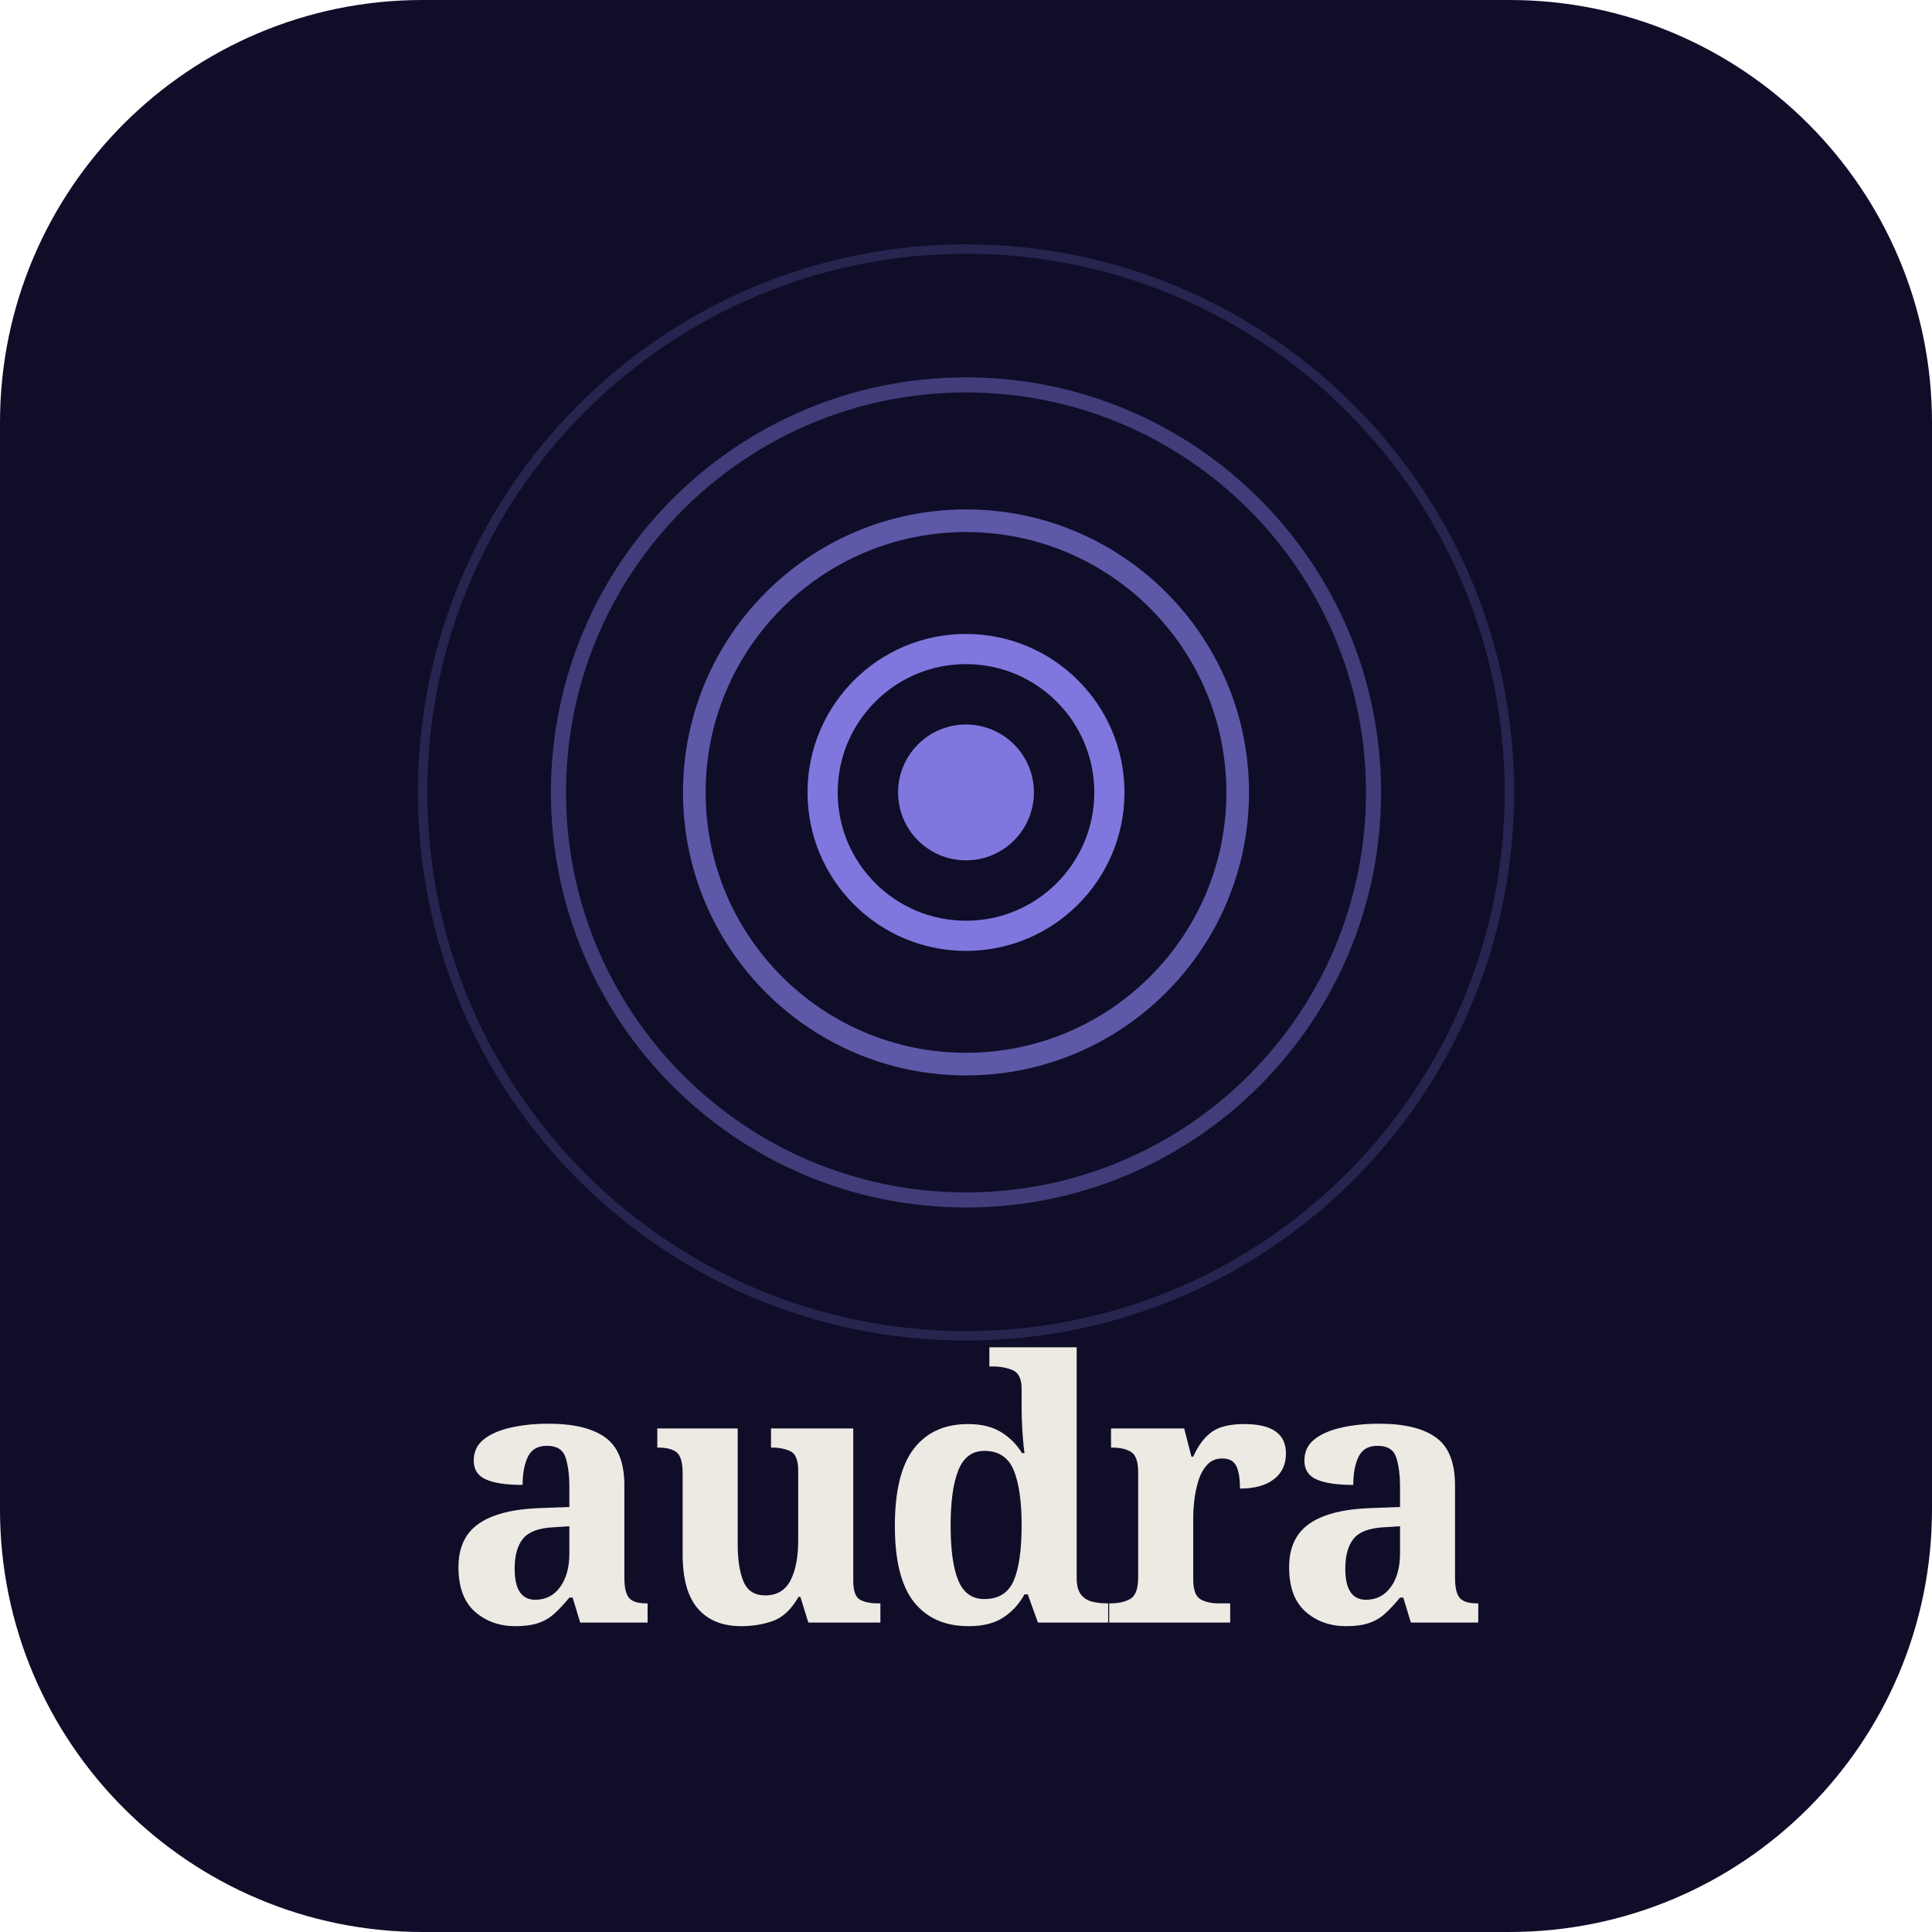
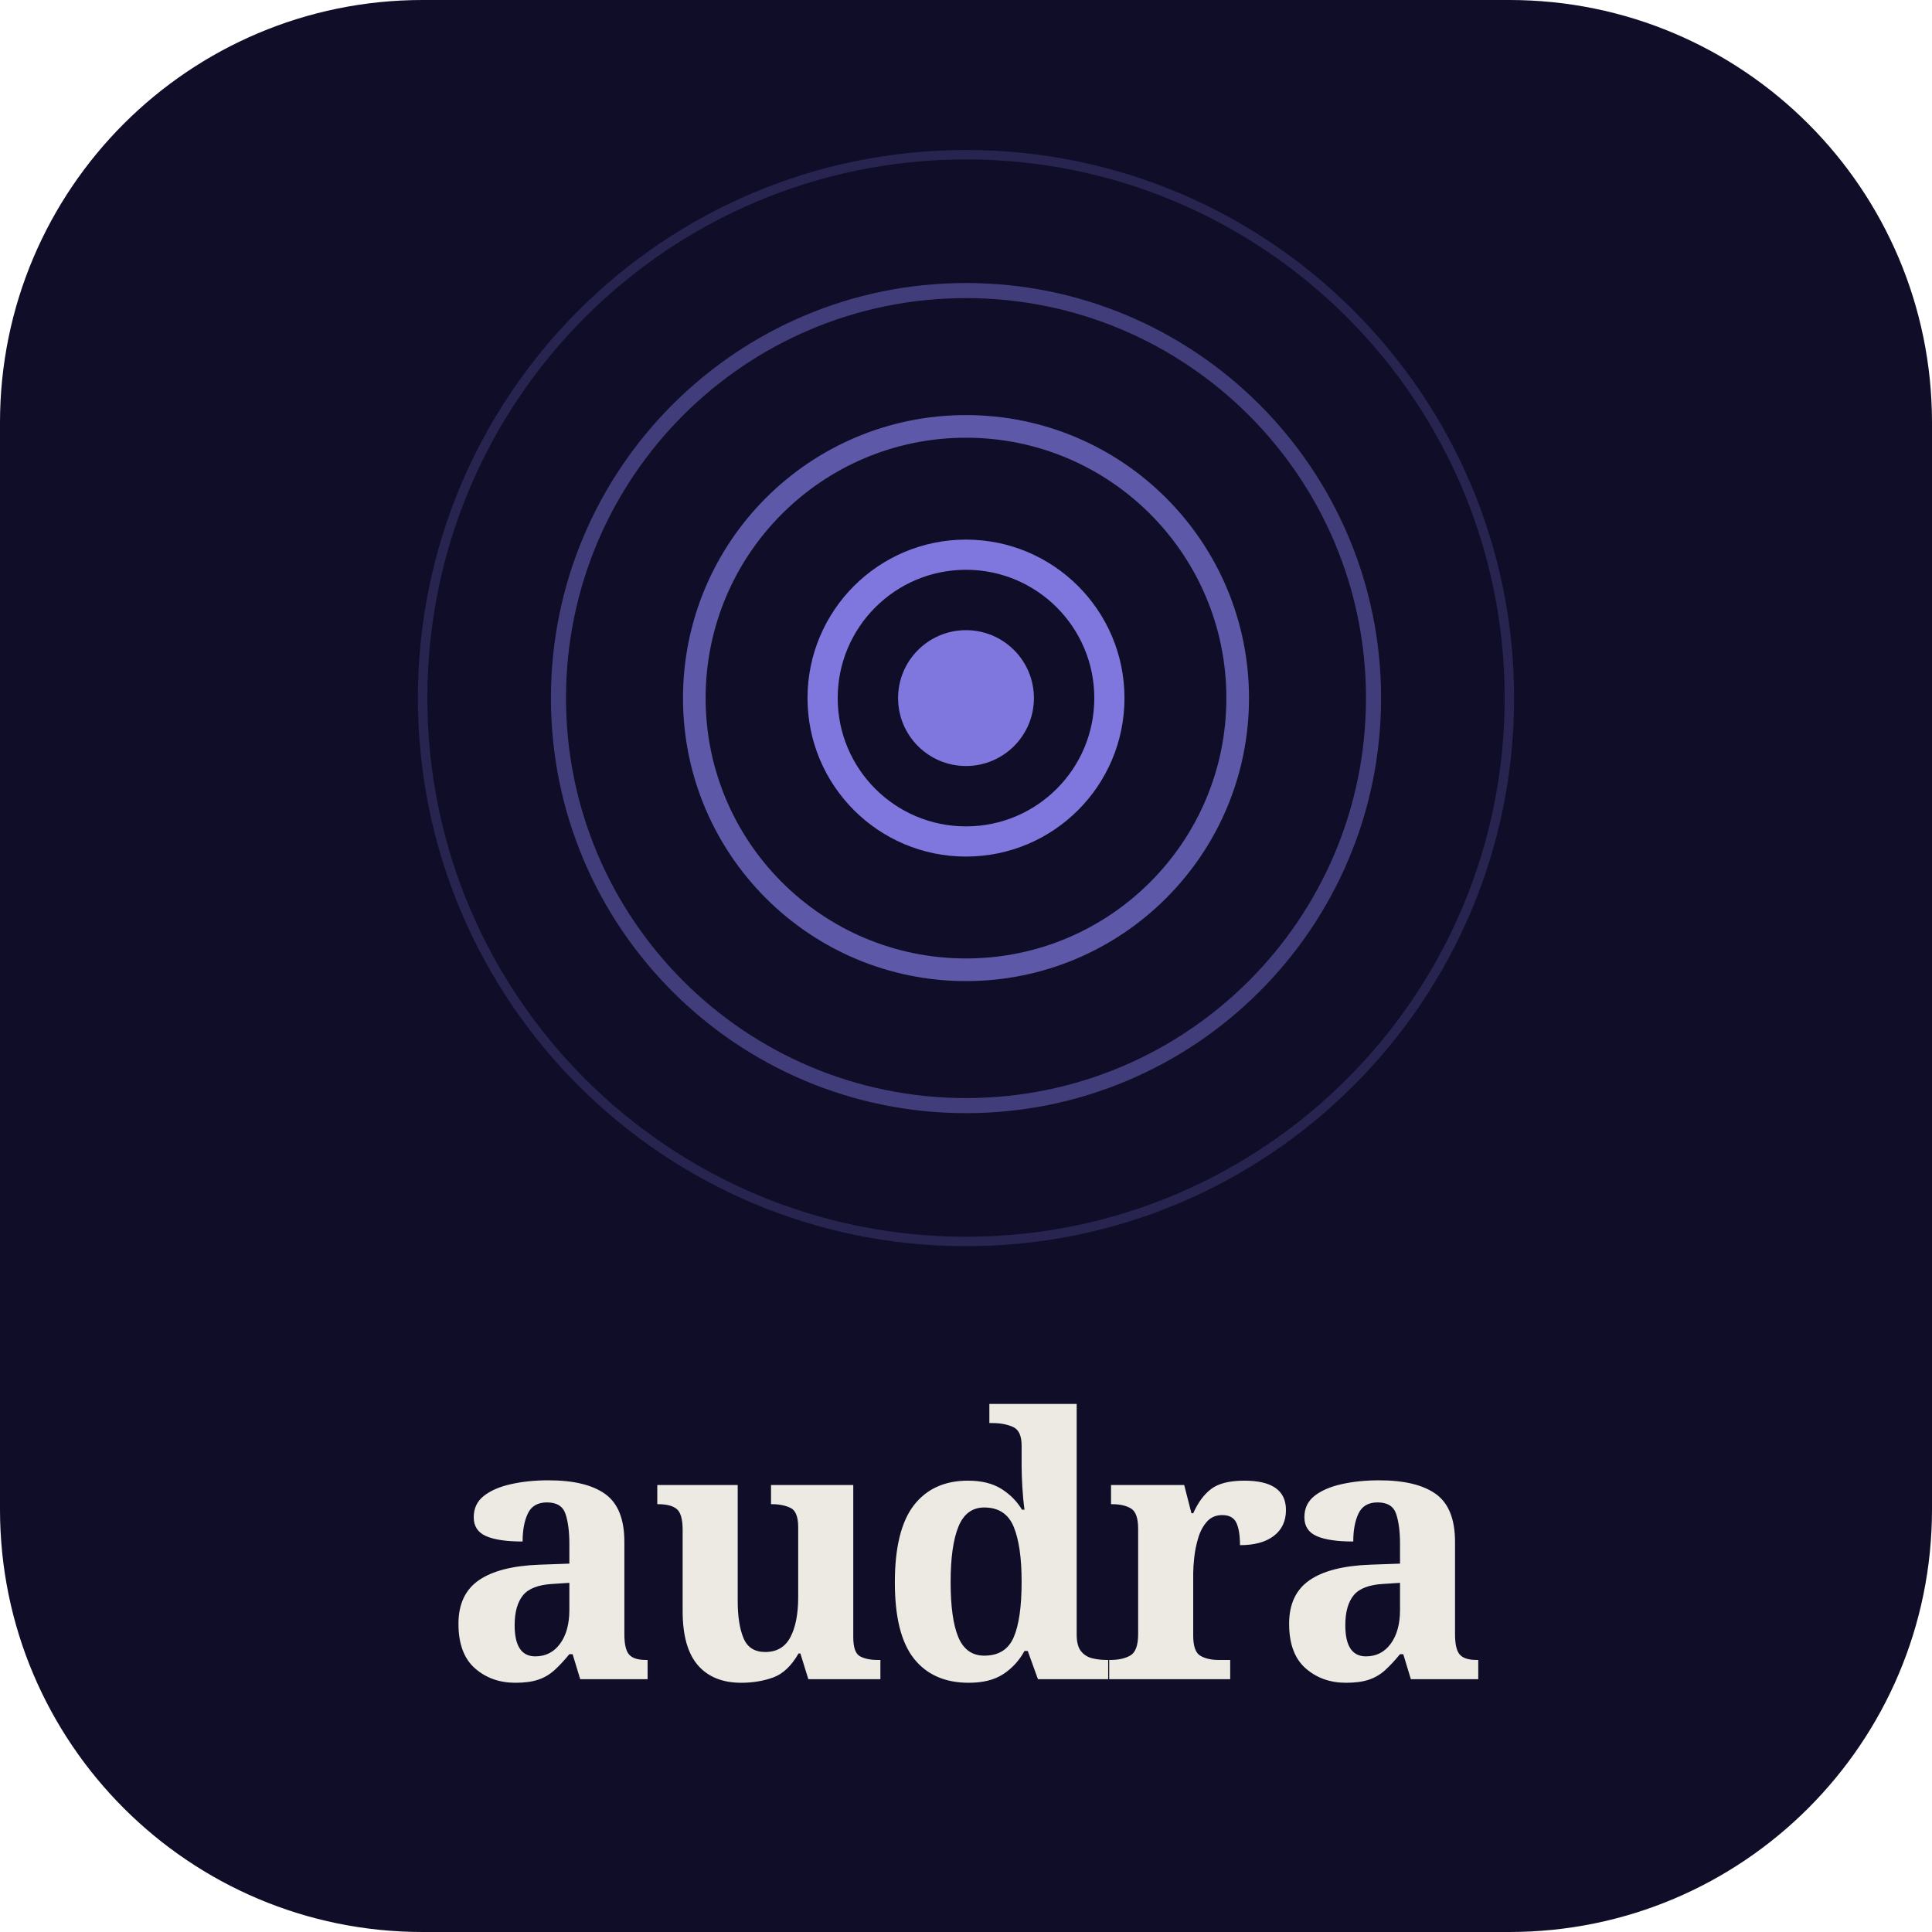
<svg xmlns="http://www.w3.org/2000/svg" viewBox="0 0 512 512" width="512" height="512">
  <rect width="512" height="512" rx="112" fill="#0F0D28" />
-   <circle cx="256" cy="210" r="38" fill="none" stroke="#7F77DD" stroke-width="8" opacity="1" />
-   <circle cx="256" cy="210" r="72" fill="none" stroke="#7F77DD" stroke-width="6" opacity="0.7" />
-   <circle cx="256" cy="210" r="108" fill="none" stroke="#7F77DD" stroke-width="4" opacity="0.45" />
-   <circle cx="256" cy="210" r="144" fill="none" stroke="#7F77DD" stroke-width="2.5" opacity="0.22" />
-   <circle cx="256" cy="210" r="18" fill="#7F77DD" />
-   <text x="256" y="430" font-family="Georgia, serif" font-size="96" font-weight="600" fill="#EDE9E3" text-anchor="middle" letter-spacing="-3">audra</text>
+   <circle cx="256" cy="185" r="38" fill="none" stroke="#7F77DD" stroke-width="8" opacity="1" />
+   <circle cx="256" cy="185" r="72" fill="none" stroke="#7F77DD" stroke-width="6" opacity="0.7" />
+   <circle cx="256" cy="185" r="108" fill="none" stroke="#7F77DD" stroke-width="4" opacity="0.45" />
+   <circle cx="256" cy="185" r="144" fill="none" stroke="#7F77DD" stroke-width="2.5" opacity="0.22" />
+   <circle cx="256" cy="185" r="18" fill="#7F77DD" />
+   <text x="256" y="445" font-family="Georgia, serif" font-size="96" font-weight="600" fill="#EDE9E3" text-anchor="middle" letter-spacing="-3">audra</text>
</svg>
